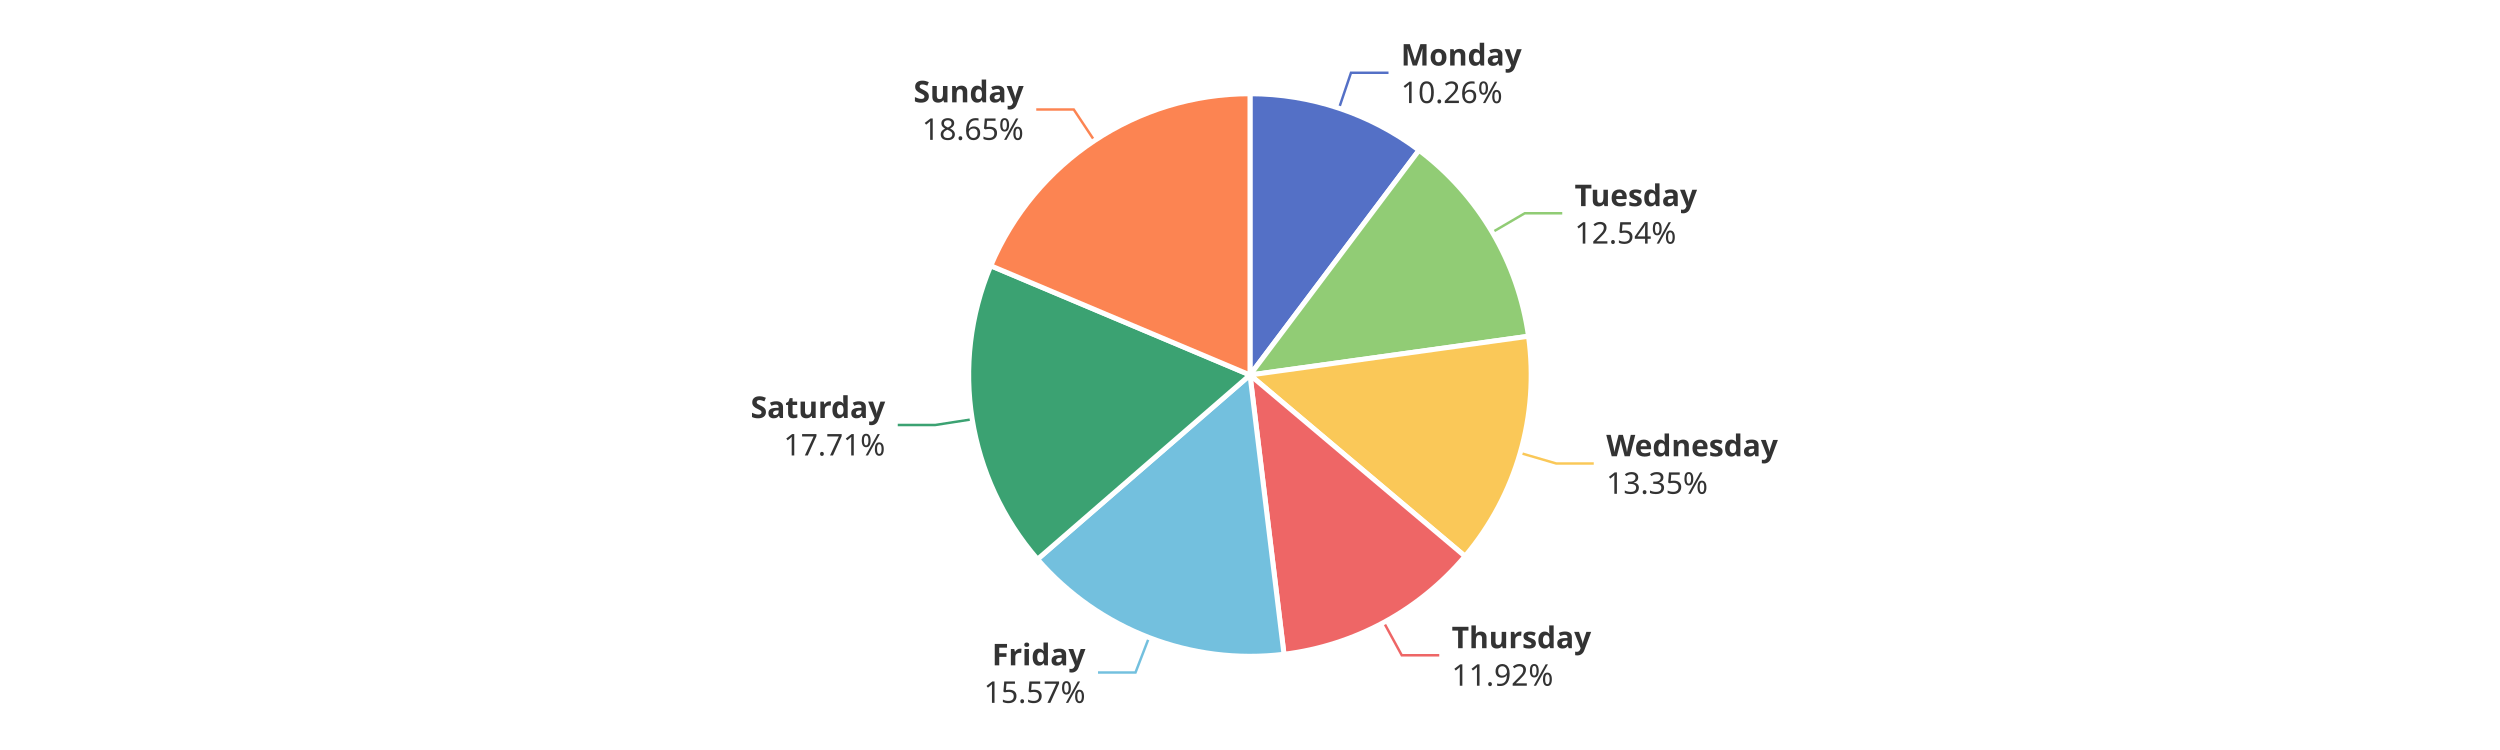
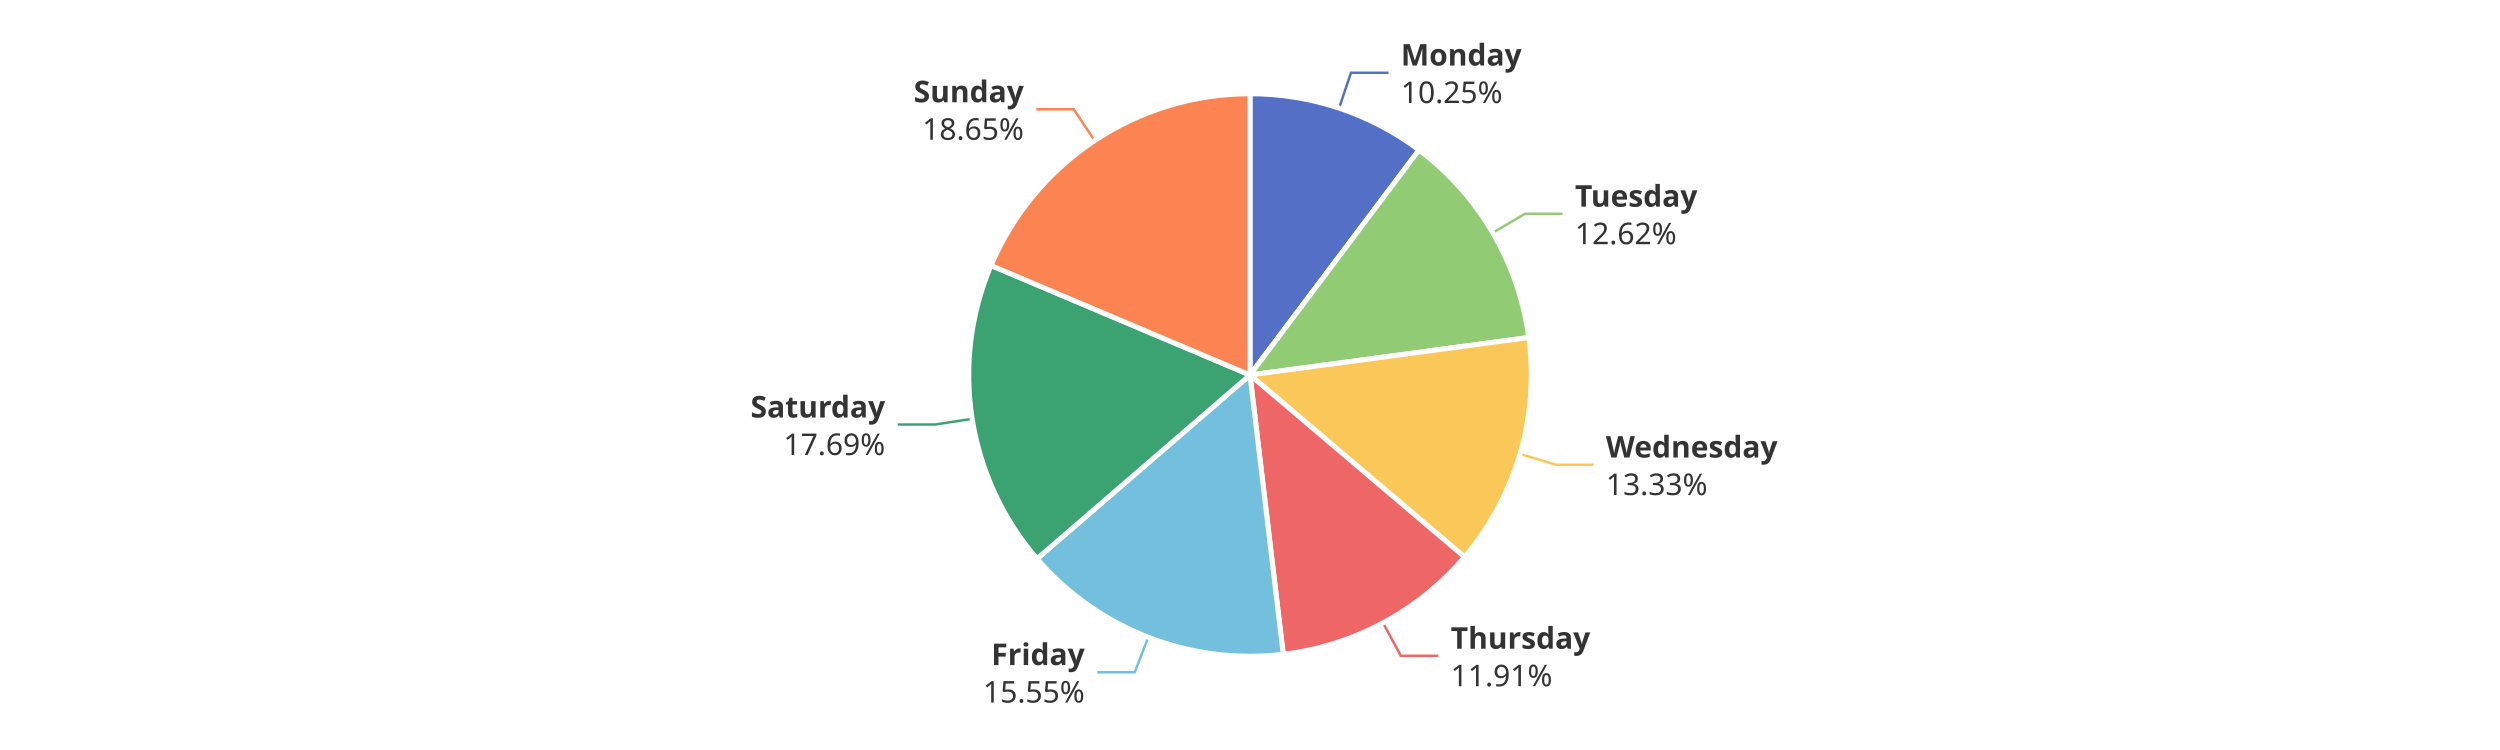
<svg xmlns="http://www.w3.org/2000/svg" width="1000" height="300" version="1.1" baseProfile="full" viewBox="0 0 1000 300">
  <rect width="1000" height="300" x="0" y="0" id="0" fill="#ffffff" />
  <polyline points="535.6 43.3 540.4 29.1 555.4 29.1" fill="none" stroke="#5470c6" />
-   <polyline points="596.9 92.9 609.9 85.3 624.9 85.3" fill="none" stroke="#91cc75" />
-   <polyline points="608.1 181.2 622.5 185.4 637.5 185.4" fill="none" stroke="#fac858" />
-   <polyline points="553.5 248.9 560.7 262.1 575.7 262.1" fill="none" stroke="#ee6666" />
-   <polyline points="459.6 255 454.2 269 439.2 269" fill="none" stroke="#73c0de" />
-   <polyline points="388.9 167.7 374.1 170 359.1 170" fill="none" stroke="#3ba272" />
-   <polyline points="437.8 56.3 429.5 43.8 414.5 43.8" fill="none" stroke="#fc8452" />
-   <path d="M500 37.5A112.5 112.5 0 0 1 567.6 60.1L500 150Z" fill="#5470c6" stroke="#fff" stroke-width="2" stroke-linejoin="round" />
-   <path d="M567.6 60.1A112.5 112.5 0 0 1 611.4 134.5L500 150Z" fill="#91cc75" stroke="#fff" stroke-width="2" stroke-linejoin="round" />
-   <path d="M611.4 134.5A112.5 112.5 0 0 1 586 222.5L500 150Z" fill="#fac858" stroke="#fff" stroke-width="2" stroke-linejoin="round" />
-   <path d="M586 222.5A112.5 112.5 0 0 1 513.6 261.7L500 150Z" fill="#ee6666" stroke="#fff" stroke-width="2" stroke-linejoin="round" />
-   <path d="M513.6 261.7A112.5 112.5 0 0 1 415 223.7L500 150Z" fill="#73c0de" stroke="#fff" stroke-width="2" stroke-linejoin="round" />
-   <path d="M415 223.7A112.5 112.5 0 0 1 396.3 106.3L500 150Z" fill="#3ba272" stroke="#fff" stroke-width="2" stroke-linejoin="round" />
-   <path d="M396.3 106.3A112.5 112.5 0 0 1 500 37.5L500 150Z" fill="#fc8452" stroke="#fff" stroke-width="2" stroke-linejoin="round" />
-   <path d="M0 -15l42.8 0l0 30l-42.8 0Z" transform="translate(560.3849 29.0649)" fill="none" />
-   <text dominant-baseline="central" text-anchor="start" style="font-size:12px;font-family:sans-serif;font-weight:bold;" y="-7.5" transform="translate(560.3849 29.0649)" fill="#333" stroke="rgb(255,255,255)" stroke-width="2" paint-order="stroke" stroke-miterlimit="2">Monday</text>
-   <text dominant-baseline="central" text-anchor="start" style="font-size:12px;font-family:sans-serif;" y="7.5" transform="translate(560.3849 29.0649)" fill="#333" stroke="rgb(255,255,255)" stroke-width="2" paint-order="stroke" stroke-miterlimit="2">10.26%</text>
-   <path d="M0 -15l46.2 0l0 30l-46.2 0Z" transform="translate(629.86 85.2928)" fill="none" />
-   <text dominant-baseline="central" text-anchor="start" style="font-size:12px;font-family:sans-serif;font-weight:bold;" y="-7.5" transform="translate(629.86 85.2928)" fill="#333" stroke="rgb(255,255,255)" stroke-width="2" paint-order="stroke" stroke-miterlimit="2">Tuesday</text>
-   <text dominant-baseline="central" text-anchor="start" style="font-size:12px;font-family:sans-serif;" y="7.5" transform="translate(629.86 85.2928)" fill="#333" stroke="rgb(255,255,255)" stroke-width="2" paint-order="stroke" stroke-miterlimit="2">12.54%</text>
-   <path d="M0 -15l63.6 0l0 30l-63.6 0Z" transform="translate(642.4997 185.3563)" fill="none" />
-   <text dominant-baseline="central" text-anchor="start" style="font-size:12px;font-family:sans-serif;font-weight:bold;" y="-7.5" transform="translate(642.4997 185.3563)" fill="#333" stroke="rgb(255,255,255)" stroke-width="2" paint-order="stroke" stroke-miterlimit="2">Wednesday</text>
-   <text dominant-baseline="central" text-anchor="start" style="font-size:12px;font-family:sans-serif;" y="7.5" transform="translate(642.4997 185.3563)" fill="#333" stroke="rgb(255,255,255)" stroke-width="2" paint-order="stroke" stroke-miterlimit="2">13.35%</text>
-   <path d="M0 -15l50.2 0l0 30l-50.2 0Z" transform="translate(580.6796 262.1349)" fill="none" />
-   <text dominant-baseline="central" text-anchor="start" style="font-size:12px;font-family:sans-serif;font-weight:bold;" y="-7.5" transform="translate(580.6796 262.1349)" fill="#333" stroke="rgb(255,255,255)" stroke-width="2" paint-order="stroke" stroke-miterlimit="2">Thursday</text>
-   <text dominant-baseline="central" text-anchor="start" style="font-size:12px;font-family:sans-serif;" y="7.5" transform="translate(580.6796 262.1349)" fill="#333" stroke="rgb(255,255,255)" stroke-width="2" paint-order="stroke" stroke-miterlimit="2">11.92%</text>
-   <path d="M-40.9 -15l40.9 0l0 30l-40.9 0Z" transform="translate(434.1878 268.9853)" fill="none" />
-   <text dominant-baseline="central" text-anchor="end" style="font-size:12px;font-family:sans-serif;font-weight:bold;" y="-7.5" transform="translate(434.1878 268.9853)" fill="#333" stroke="rgb(255,255,255)" stroke-width="2" paint-order="stroke" stroke-miterlimit="2">Friday</text>
-   <text dominant-baseline="central" text-anchor="end" style="font-size:12px;font-family:sans-serif;" y="7.5" transform="translate(434.1878 268.9853)" fill="#333" stroke="rgb(255,255,255)" stroke-width="2" paint-order="stroke" stroke-miterlimit="2">15.57%</text>
-   <path d="M-48.2 -15l48.2 0l0 30l-48.2 0Z" transform="translate(354.0851 170.0423)" fill="none" />
-   <text dominant-baseline="central" text-anchor="end" style="font-size:12px;font-family:sans-serif;font-weight:bold;" y="-7.5" transform="translate(354.0851 170.0423)" fill="#333" stroke="rgb(255,255,255)" stroke-width="2" paint-order="stroke" stroke-miterlimit="2">Saturday</text>
-   <text dominant-baseline="central" text-anchor="end" style="font-size:12px;font-family:sans-serif;" y="7.5" transform="translate(354.0851 170.0423)" fill="#333" stroke="rgb(255,255,255)" stroke-width="2" paint-order="stroke" stroke-miterlimit="2">17.71%</text>
-   <path d="M-40.9 -15l40.9 0l0 30l-40.9 0Z" transform="translate(409.471 43.7836)" fill="none" />
-   <text dominant-baseline="central" text-anchor="end" style="font-size:12px;font-family:sans-serif;font-weight:bold;" y="-7.5" transform="translate(409.471 43.7836)" fill="#333" stroke="rgb(255,255,255)" stroke-width="2" paint-order="stroke" stroke-miterlimit="2">Sunday</text>
-   <text dominant-baseline="central" text-anchor="end" style="font-size:12px;font-family:sans-serif;" y="7.5" transform="translate(409.471 43.7836)" fill="#333" stroke="rgb(255,255,255)" stroke-width="2" paint-order="stroke" stroke-miterlimit="2">18.65%</text>
+   <polyline points="597.1 93.1 610 85.5 625 85.5" fill="none" stroke="#91cc75" />
+   <polyline points="608 181.6 622.4 185.9 637.4 185.9" fill="none" stroke="#fac858" />
+   <polyline points="553.2 249.1 560.3 262.3 575.3 262.3" fill="none" stroke="#ee6666" />
+   <polyline points="459.3 254.9 453.9 268.9 438.9 268.9" fill="none" stroke="#73c0de" />
+   <polyline points="388.9 167.5 374.1 169.8 359.1 169.8" fill="none" stroke="#3ba272" />
+   <polyline points="437.8 56.2 429.5 43.7 414.5 43.7" fill="none" stroke="#fc8452" />
+   <path d="M500 37.5A112.5 112.5 0 0 1 567.6 60L500 150Z" fill="#5470c6" stroke="#fff" stroke-width="2" stroke-linejoin="round" />
+   <path d="M567.6 60A112.5 112.5 0 0 1 611.5 135L500 150Z" fill="#91cc75" stroke="#fff" stroke-width="2" stroke-linejoin="round" />
+   <path d="M611.5 135A112.5 112.5 0 0 1 585.8 222.8L500 150Z" fill="#fac858" stroke="#fff" stroke-width="2" stroke-linejoin="round" />
+   <path d="M585.8 222.8A112.5 112.5 0 0 1 513.3 261.7L500 150Z" fill="#ee6666" stroke="#fff" stroke-width="2" stroke-linejoin="round" />
+   <path d="M513.3 261.7A112.5 112.5 0 0 1 414.8 223.5L500 150Z" fill="#73c0de" stroke="#fff" stroke-width="2" stroke-linejoin="round" />
+   <path d="M414.8 223.5A112.5 112.5 0 0 1 396.4 106.2L500 150Z" fill="#3ba272" stroke="#fff" stroke-width="2" stroke-linejoin="round" />
+   <path d="M396.4 106.2A112.5 112.5 0 0 1 500 37.5L500 150Z" fill="#fc8452" stroke="#fff" stroke-width="2" stroke-linejoin="round" />
+   <path d="M0 -15l42.8 0l0 30l-42.8 0Z" transform="translate(560.3547 29.0548)" fill="none" />
+   <text dominant-baseline="central" text-anchor="start" style="font-size:12px;font-family:sans-serif;font-weight:bold;" y="-7.5" transform="translate(560.3547 29.0548)" fill="#333" stroke="rgb(255,255,255)" stroke-width="2" paint-order="stroke" stroke-miterlimit="2">Monday</text>
+   <text dominant-baseline="central" text-anchor="start" style="font-size:12px;font-family:sans-serif;" y="7.5" transform="translate(560.3547 29.0548)" fill="#333" stroke="rgb(255,255,255)" stroke-width="2" paint-order="stroke" stroke-miterlimit="2">10.25%</text>
+   <path d="M0 -15l46.2 0l0 30l-46.2 0Z" transform="translate(629.9952 85.5229)" fill="none" />
+   <text dominant-baseline="central" text-anchor="start" style="font-size:12px;font-family:sans-serif;font-weight:bold;" y="-7.5" transform="translate(629.9952 85.5229)" fill="#333" stroke="rgb(255,255,255)" stroke-width="2" paint-order="stroke" stroke-miterlimit="2">Tuesday</text>
+   <text dominant-baseline="central" text-anchor="start" style="font-size:12px;font-family:sans-serif;" y="7.5" transform="translate(629.9952 85.5229)" fill="#333" stroke="rgb(255,255,255)" stroke-width="2" paint-order="stroke" stroke-miterlimit="2">12.62%</text>
+   <path d="M0 -15l63.6 0l0 30l-63.6 0Z" transform="translate(642.3523 185.8632)" fill="none" />
+   <text dominant-baseline="central" text-anchor="start" style="font-size:12px;font-family:sans-serif;font-weight:bold;" y="-7.5" transform="translate(642.3523 185.8632)" fill="#333" stroke="rgb(255,255,255)" stroke-width="2" paint-order="stroke" stroke-miterlimit="2">Wednesday</text>
+   <text dominant-baseline="central" text-anchor="start" style="font-size:12px;font-family:sans-serif;" y="7.5" transform="translate(642.3523 185.8632)" fill="#333" stroke="rgb(255,255,255)" stroke-width="2" paint-order="stroke" stroke-miterlimit="2">13.33%</text>
+   <path d="M0 -15l50.2 0l0 30l-50.2 0Z" transform="translate(580.3028 262.338)" fill="none" />
+   <text dominant-baseline="central" text-anchor="start" style="font-size:12px;font-family:sans-serif;font-weight:bold;" y="-7.5" transform="translate(580.3028 262.338)" fill="#333" stroke="rgb(255,255,255)" stroke-width="2" paint-order="stroke" stroke-miterlimit="2">Thursday</text>
+   <text dominant-baseline="central" text-anchor="start" style="font-size:12px;font-family:sans-serif;" y="7.5" transform="translate(580.3028 262.338)" fill="#333" stroke="rgb(255,255,255)" stroke-width="2" paint-order="stroke" stroke-miterlimit="2">11.91%</text>
+   <path d="M-40.9 -15l40.9 0l0 30l-40.9 0Z" transform="translate(433.8802 268.8664)" fill="none" />
+   <text dominant-baseline="central" text-anchor="end" style="font-size:12px;font-family:sans-serif;font-weight:bold;" y="-7.5" transform="translate(433.8802 268.8664)" fill="#333" stroke="rgb(255,255,255)" stroke-width="2" paint-order="stroke" stroke-miterlimit="2">Friday</text>
+   <text dominant-baseline="central" text-anchor="end" style="font-size:12px;font-family:sans-serif;" y="7.5" transform="translate(433.8802 268.8664)" fill="#333" stroke="rgb(255,255,255)" stroke-width="2" paint-order="stroke" stroke-miterlimit="2">15.55%</text>
+   <path d="M-48.2 -15l48.2 0l0 30l-48.2 0Z" transform="translate(354.0544 169.8485)" fill="none" />
+   <text dominant-baseline="central" text-anchor="end" style="font-size:12px;font-family:sans-serif;font-weight:bold;" y="-7.5" transform="translate(354.0544 169.8485)" fill="#333" stroke="rgb(255,255,255)" stroke-width="2" paint-order="stroke" stroke-miterlimit="2">Saturday</text>
+   <text dominant-baseline="central" text-anchor="end" style="font-size:12px;font-family:sans-serif;" y="7.5" transform="translate(354.0544 169.8485)" fill="#333" stroke="rgb(255,255,255)" stroke-width="2" paint-order="stroke" stroke-miterlimit="2">17.69%</text>
+   <path d="M-40.9 -15l40.9 0l0 30l-40.9 0Z" transform="translate(409.5253 43.7476)" fill="none" />
+   <text dominant-baseline="central" text-anchor="end" style="font-size:12px;font-family:sans-serif;font-weight:bold;" y="-7.5" transform="translate(409.5253 43.7476)" fill="#333" stroke="rgb(255,255,255)" stroke-width="2" paint-order="stroke" stroke-miterlimit="2">Sunday</text>
+   <text dominant-baseline="central" text-anchor="end" style="font-size:12px;font-family:sans-serif;" y="7.5" transform="translate(409.5253 43.7476)" fill="#333" stroke="rgb(255,255,255)" stroke-width="2" paint-order="stroke" stroke-miterlimit="2">18.65%</text>
</svg>
